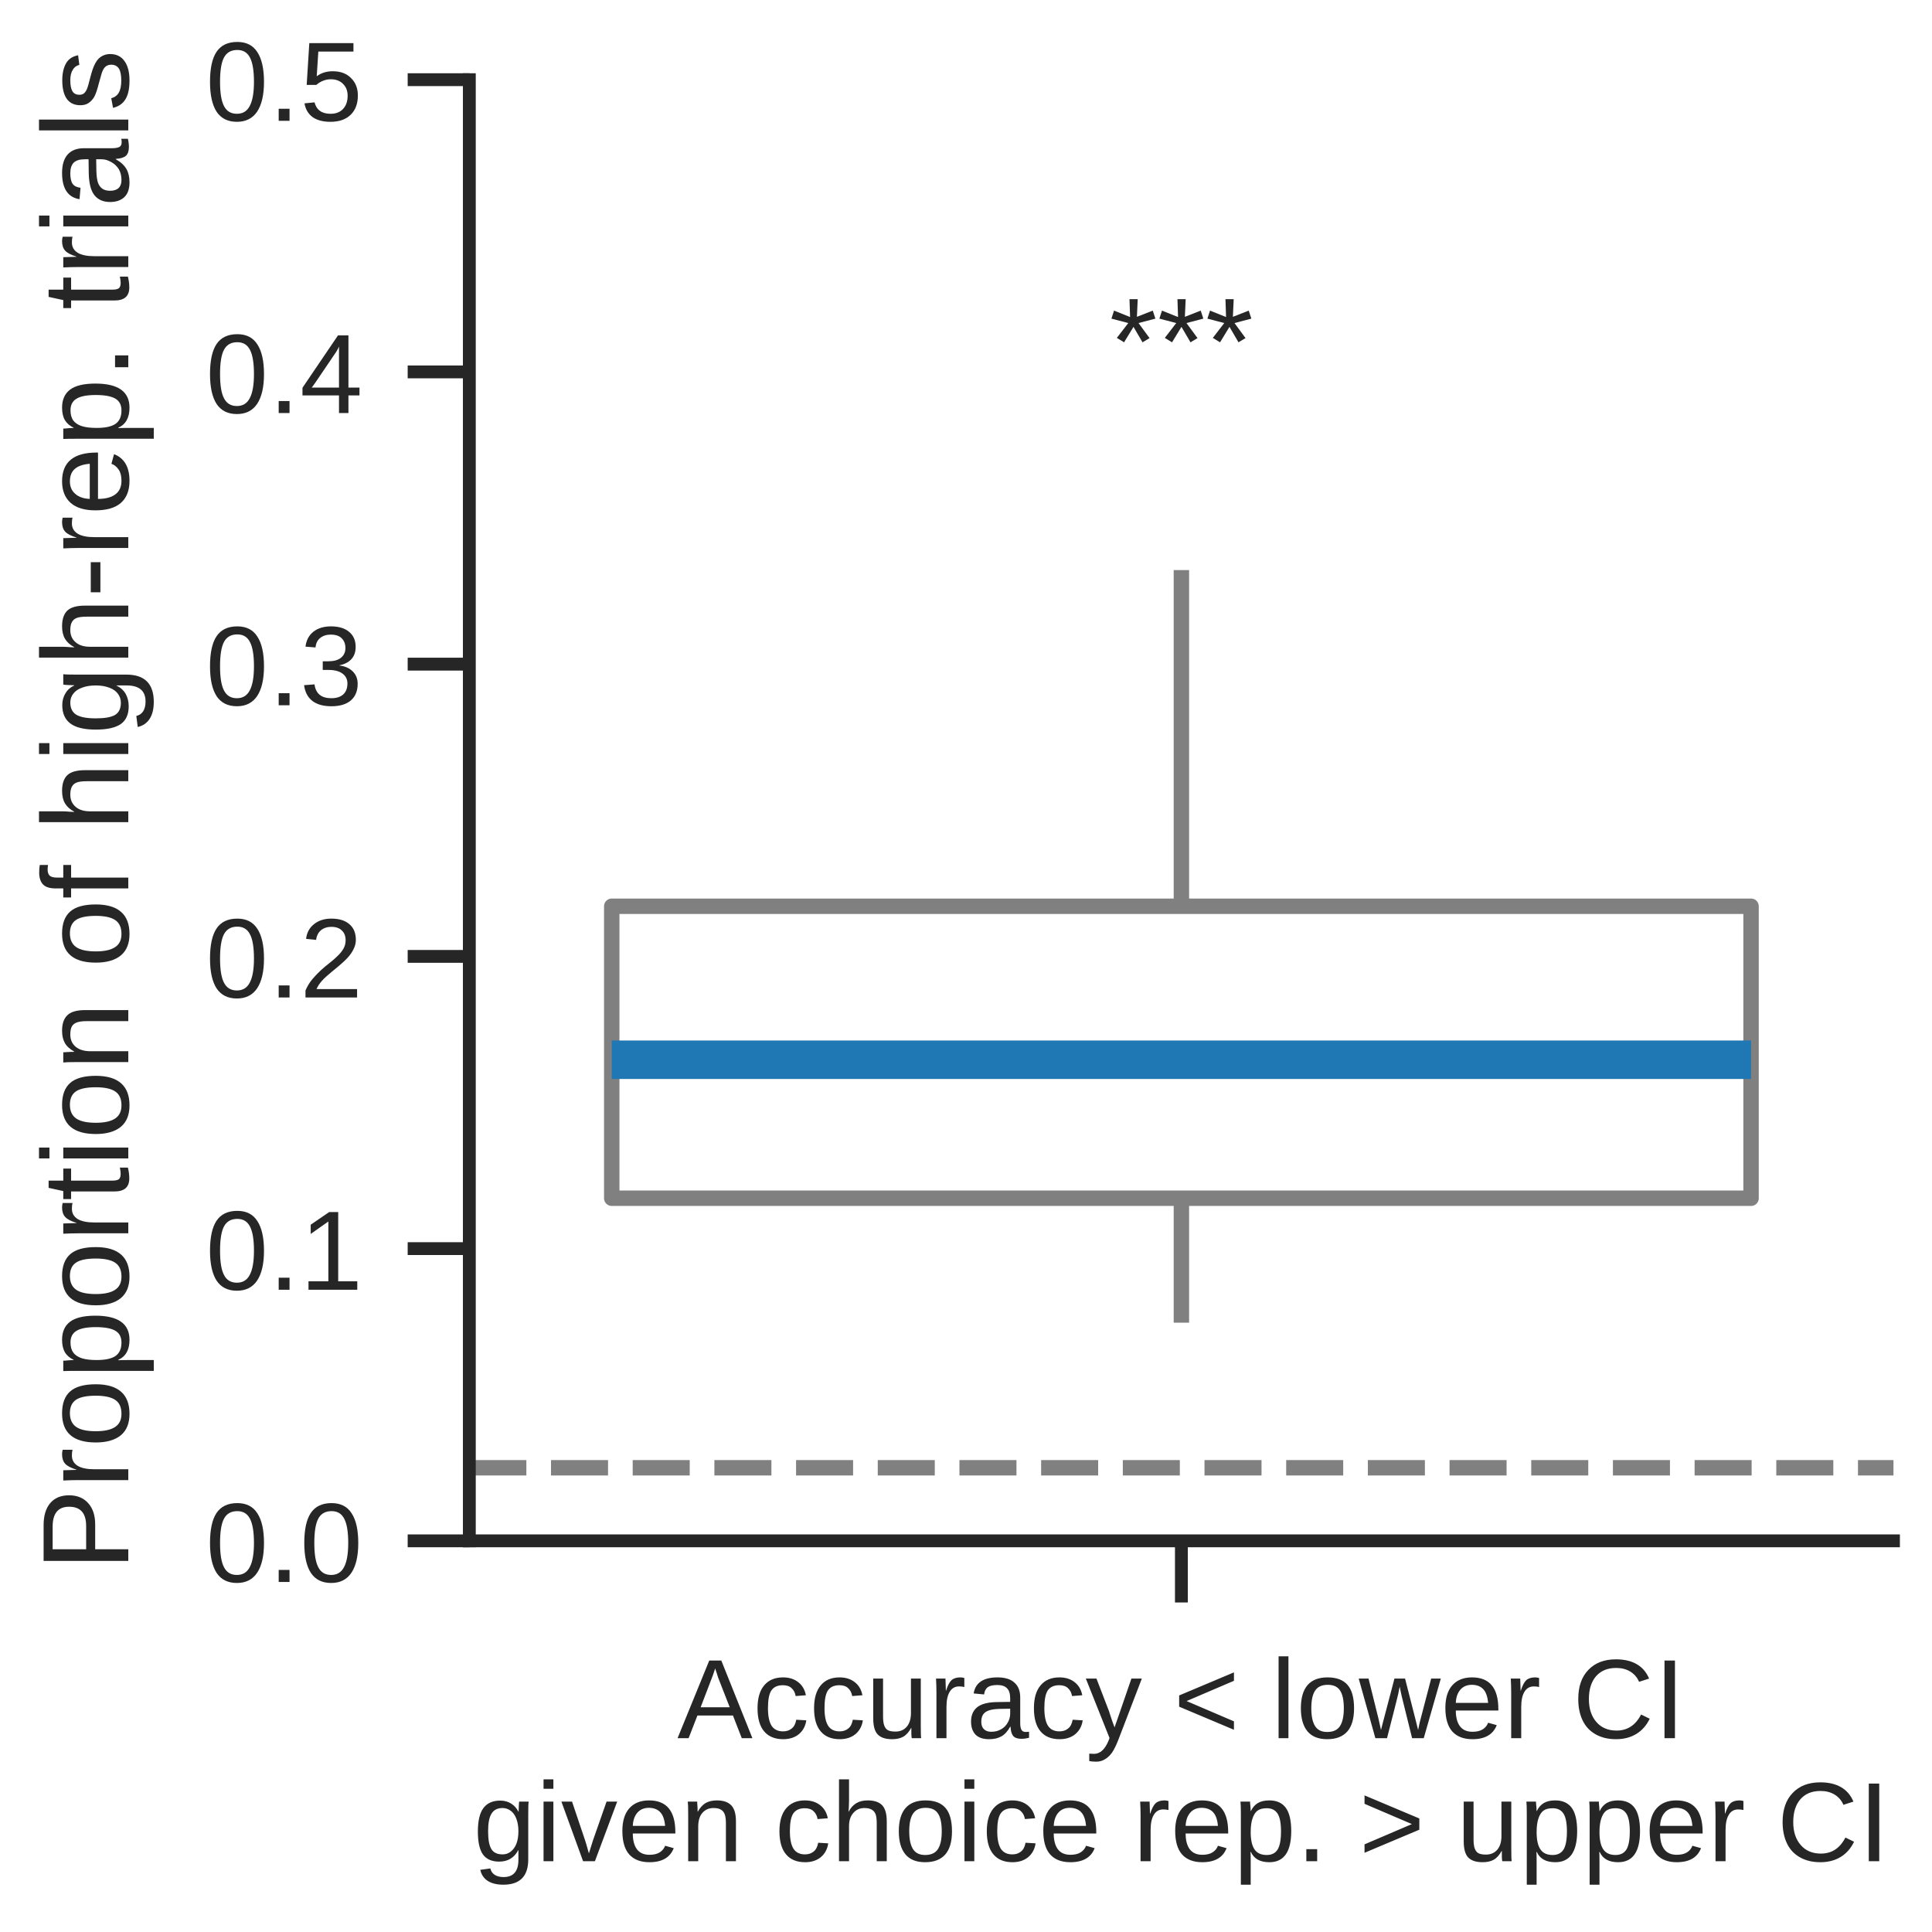
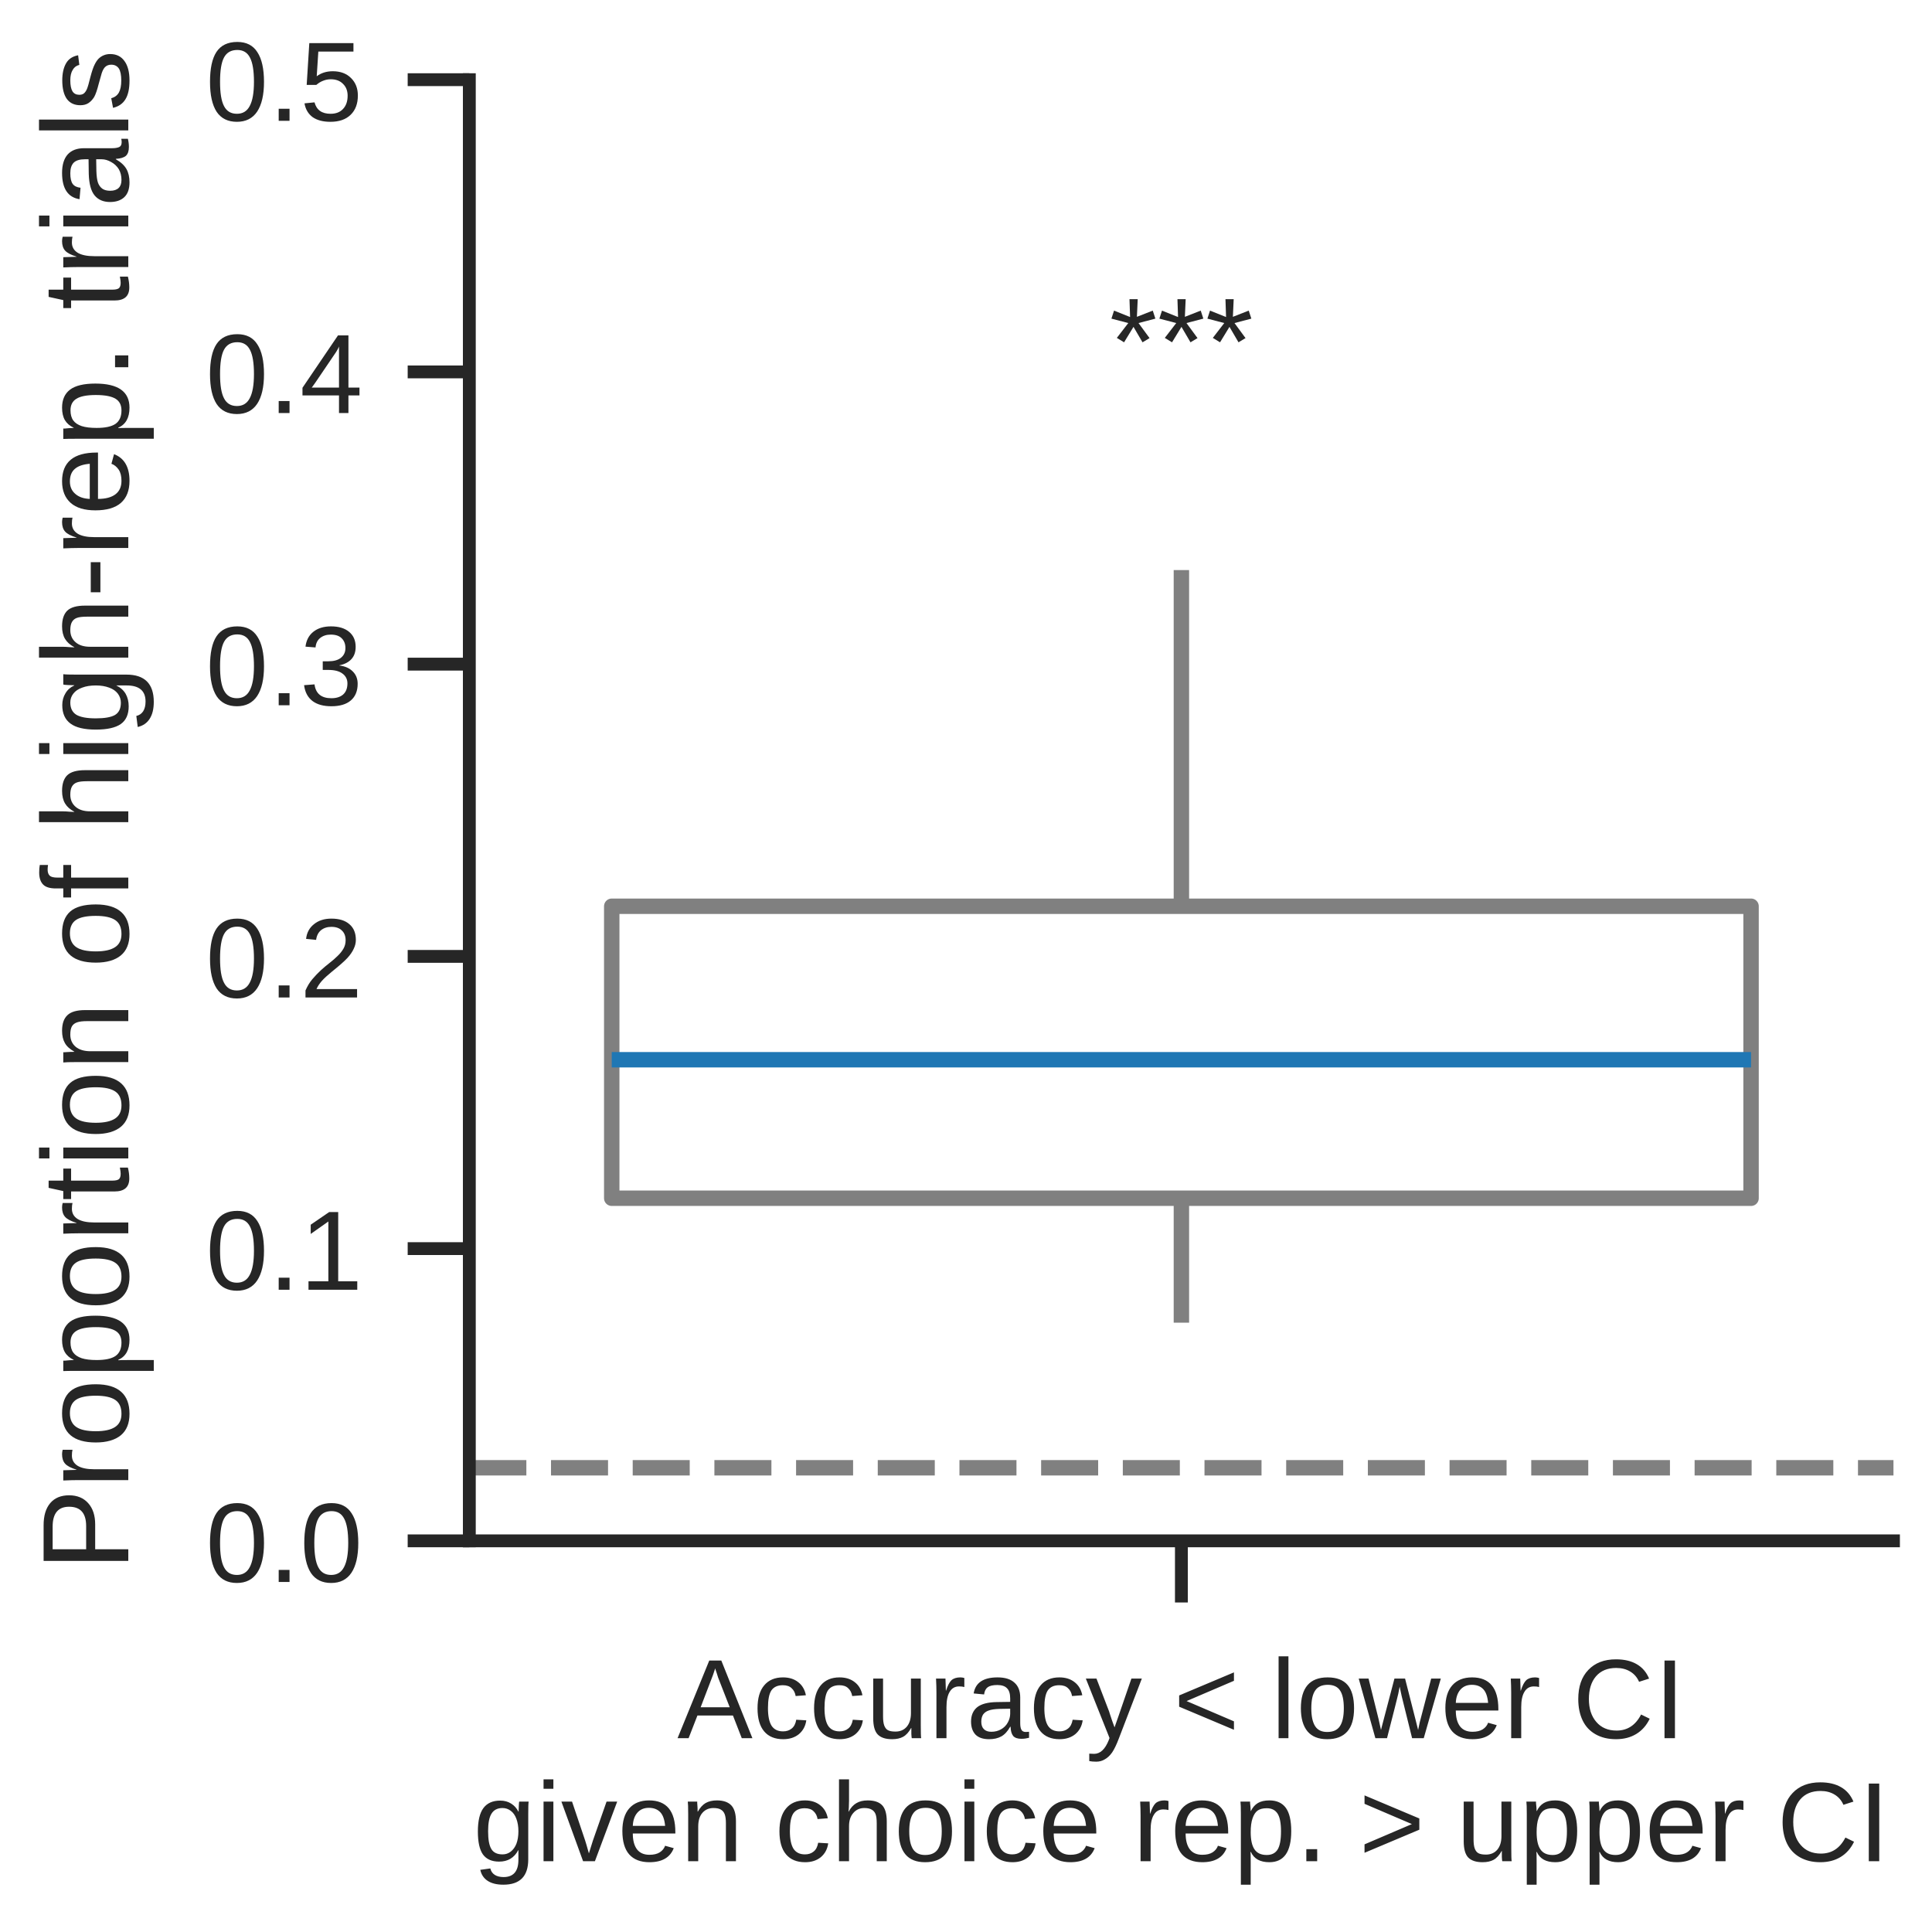
<svg xmlns="http://www.w3.org/2000/svg" xmlns:xlink="http://www.w3.org/1999/xlink" width="150.425pt" height="150.425pt" viewBox="0 0 150.425 150.425" version="1.1">
  <defs>
    <style type="text/css">*{stroke-linejoin: round; stroke-linecap: butt}</style>
  </defs>
  <g id="figure_1">
    <g id="patch_1">
      <path d="M 0 150.425  L 150.425 150.425  L 150.425 0  L 0 0  z " style="fill: #ffffff" />
    </g>
    <g id="axes_1">
      <g id="patch_2">
        <path d="M 36.542 119.969  L 147.425 119.969  L 147.425 6.204  L 36.542 6.204  z " style="fill: #ffffff" />
      </g>
      <g id="matplotlib.axis_1">
        <g id="xtick_1">
          <g id="line2d_1">
            <defs>
-               <path id="m66dfe250bc" d="M 0 0  L 0 4.8  " style="stroke: #262626" />
+               <path id="mffadabce13" d="M 0 0  L 0 4.8  " style="stroke: #262626" />
            </defs>
            <g>
-               <use xlink:href="#m66dfe250bc" x="91.983" y="119.969" style="fill: #262626; stroke: #262626" />
+               <use xlink:href="#mffadabce13" x="91.983" y="119.969" style="fill: #262626; stroke: #262626" />
            </g>
          </g>
          <g id="text_1">
            <text style="font-size: 8.8px; font-family: 'Arial', 'DejaVu Sans', 'Liberation Sans', 'Bitstream Vera Sans', sans-serif; fill: #262626" transform="translate(52.73882 135.3354)">Accuracy &lt; lower CI</text>
            <text style="font-size: 8.8px; font-family: 'Arial', 'DejaVu Sans', 'Liberation Sans', 'Bitstream Vera Sans', sans-serif; fill: #262626" transform="translate(36.83213 144.9133)">given choice rep. &gt; upper CI</text>
          </g>
        </g>
      </g>
      <g id="matplotlib.axis_2">
        <g id="ytick_1">
          <g id="line2d_2">
            <defs>
-               <path id="m5945586bb9" d="M 0 0  L -4.8 0  " style="stroke: #262626" />
+               <path id="me919c54fea" d="M 0 0  L -4.8 0  " style="stroke: #262626" />
            </defs>
            <g>
-               <use xlink:href="#m5945586bb9" x="36.542" y="119.969" style="fill: #262626; stroke: #262626" />
+               <use xlink:href="#me919c54fea" x="36.542" y="119.969" style="fill: #262626; stroke: #262626" />
            </g>
          </g>
          <g id="text_2">
            <text style="font-size: 8.8px; font-family: 'Arial', 'DejaVu Sans', 'Liberation Sans', 'Bitstream Vera Sans', sans-serif; text-anchor: end; fill: #262626" x="28.242" y="123.172" transform="rotate(-0 28.2418 123.1725)">0.0</text>
          </g>
        </g>
        <g id="ytick_2">
          <g id="line2d_3">
            <g>
-               <use xlink:href="#m5945586bb9" x="36.542" y="97.216" style="fill: #262626; stroke: #262626" />
+               <use xlink:href="#me919c54fea" x="36.542" y="97.216" style="fill: #262626; stroke: #262626" />
            </g>
          </g>
          <g id="text_3">
            <text style="font-size: 8.8px; font-family: 'Arial', 'DejaVu Sans', 'Liberation Sans', 'Bitstream Vera Sans', sans-serif; text-anchor: end; fill: #262626" x="28.242" y="100.419" transform="rotate(-0 28.2418 100.4193)">0.1</text>
          </g>
        </g>
        <g id="ytick_3">
          <g id="line2d_4">
            <g>
-               <use xlink:href="#m5945586bb9" x="36.542" y="74.463" style="fill: #262626; stroke: #262626" />
+               <use xlink:href="#me919c54fea" x="36.542" y="74.463" style="fill: #262626; stroke: #262626" />
            </g>
          </g>
          <g id="text_4">
            <text style="font-size: 8.8px; font-family: 'Arial', 'DejaVu Sans', 'Liberation Sans', 'Bitstream Vera Sans', sans-serif; text-anchor: end; fill: #262626" x="28.242" y="77.666" transform="rotate(-0 28.2418 77.66623)">0.2</text>
          </g>
        </g>
        <g id="ytick_4">
          <g id="line2d_5">
            <g>
-               <use xlink:href="#m5945586bb9" x="36.542" y="51.71" style="fill: #262626; stroke: #262626" />
+               <use xlink:href="#me919c54fea" x="36.542" y="51.71" style="fill: #262626; stroke: #262626" />
            </g>
          </g>
          <g id="text_5">
            <text style="font-size: 8.8px; font-family: 'Arial', 'DejaVu Sans', 'Liberation Sans', 'Bitstream Vera Sans', sans-serif; text-anchor: end; fill: #262626" x="28.242" y="54.913" transform="rotate(-0 28.2418 54.91311)">0.3</text>
          </g>
        </g>
        <g id="ytick_5">
          <g id="line2d_6">
            <g>
-               <use xlink:href="#m5945586bb9" x="36.542" y="28.957" style="fill: #262626; stroke: #262626" />
+               <use xlink:href="#me919c54fea" x="36.542" y="28.957" style="fill: #262626; stroke: #262626" />
            </g>
          </g>
          <g id="text_6">
            <text style="font-size: 8.8px; font-family: 'Arial', 'DejaVu Sans', 'Liberation Sans', 'Bitstream Vera Sans', sans-serif; text-anchor: end; fill: #262626" x="28.242" y="32.16" transform="rotate(-0 28.2418 32.16)">0.4</text>
          </g>
        </g>
        <g id="ytick_6">
          <g id="line2d_7">
            <g>
-               <use xlink:href="#m5945586bb9" x="36.542" y="6.204" style="fill: #262626; stroke: #262626" />
+               <use xlink:href="#me919c54fea" x="36.542" y="6.204" style="fill: #262626; stroke: #262626" />
            </g>
          </g>
          <g id="text_7">
            <text style="font-size: 8.8px; font-family: 'Arial', 'DejaVu Sans', 'Liberation Sans', 'Bitstream Vera Sans', sans-serif; text-anchor: end; fill: #262626" x="28.242" y="9.407" transform="rotate(-0 28.2418 9.406881)">0.5</text>
          </g>
        </g>
        <g id="text_8">
          <text style="font-size: 9.6px; font-family: 'Arial', 'DejaVu Sans', 'Liberation Sans', 'Bitstream Vera Sans', sans-serif; text-anchor: middle; fill: #262626" x="9.989" y="63.086" transform="rotate(-90 9.989303 63.08635)">Proportion of high-rep. trials</text>
        </g>
      </g>
      <g id="line2d_8">
-         <path d="M 47.63 93.295  L 136.337 93.295  L 136.337 70.56  L 47.63 70.56  L 47.63 93.295  " clip-path="url(#p193d65b89f)" style="fill: none; stroke: #808080; stroke-width: 1.2; stroke-linecap: round" />
+         <path d="M 47.63 93.295  L 136.337 93.295  L 136.337 70.56  L 47.63 70.56  L 47.63 93.295  " clip-path="url(#pb9ace965eb)" style="fill: none; stroke: #808080; stroke-width: 1.2; stroke-linecap: round" />
      </g>
      <g id="line2d_9">
-         <path d="M 91.983 93.295  L 91.983 102.984  " clip-path="url(#p193d65b89f)" style="fill: none; stroke: #808080; stroke-width: 1.2" />
+         <path d="M 91.983 93.295  L 91.983 102.984  " clip-path="url(#pb9ace965eb)" style="fill: none; stroke: #808080; stroke-width: 1.2" />
      </g>
      <g id="line2d_10">
-         <path d="M 91.983 70.56  L 91.983 44.384  " clip-path="url(#p193d65b89f)" style="fill: none; stroke: #808080; stroke-width: 1.2" />
+         <path d="M 91.983 70.56  L 91.983 44.384  " clip-path="url(#pb9ace965eb)" style="fill: none; stroke: #808080; stroke-width: 1.2" />
      </g>
      <g id="line2d_11">
-         <path d="M 36.542 114.281  L 147.425 114.281  " clip-path="url(#p193d65b89f)" style="fill: none; stroke-dasharray: 4.44,1.92; stroke-dashoffset: 0; stroke: #808080; stroke-width: 1.2" />
+         <path d="M 36.542 114.281  L 147.425 114.281  " clip-path="url(#pb9ace965eb)" style="fill: none; stroke-dasharray: 4.44,1.92; stroke-dashoffset: 0; stroke: #808080; stroke-width: 1.2" />
      </g>
      <g id="line2d_12">
-         <path d="M 47.63 82.511  L 136.337 82.511  " clip-path="url(#p193d65b89f)" style="fill: none; stroke: #1f77b4; stroke-width: 3" />
+         <path d="M 47.63 82.511  L 136.337 82.511  " clip-path="url(#pb9ace965eb)" style="fill: none; stroke: #1f77b4; stroke-width: 1.2" />
      </g>
      <g id="patch_3">
        <path d="M 36.542 119.969  L 36.542 6.204  " style="fill: none; stroke: #262626; stroke-linejoin: miter; stroke-linecap: square" />
      </g>
      <g id="patch_4">
        <path d="M 36.542 119.969  L 147.425 119.969  " style="fill: none; stroke: #262626; stroke-linejoin: miter; stroke-linecap: square" />
      </g>
      <g id="text_9">
        <text style="font-size: 9.6px; font-family: 'Arial', 'DejaVu Sans', 'Liberation Sans', 'Bitstream Vera Sans', sans-serif; text-anchor: middle; fill: #262626" x="91.983" y="29.887" transform="rotate(-0 91.98338 29.88715)">***</text>
      </g>
    </g>
  </g>
  <defs>
-     <clipPath id="p193d65b89f">
+     <clipPath id="pb9ace965eb">
      <rect x="36.542" y="6.204" width="110.883" height="113.766" />
    </clipPath>
  </defs>
</svg>
